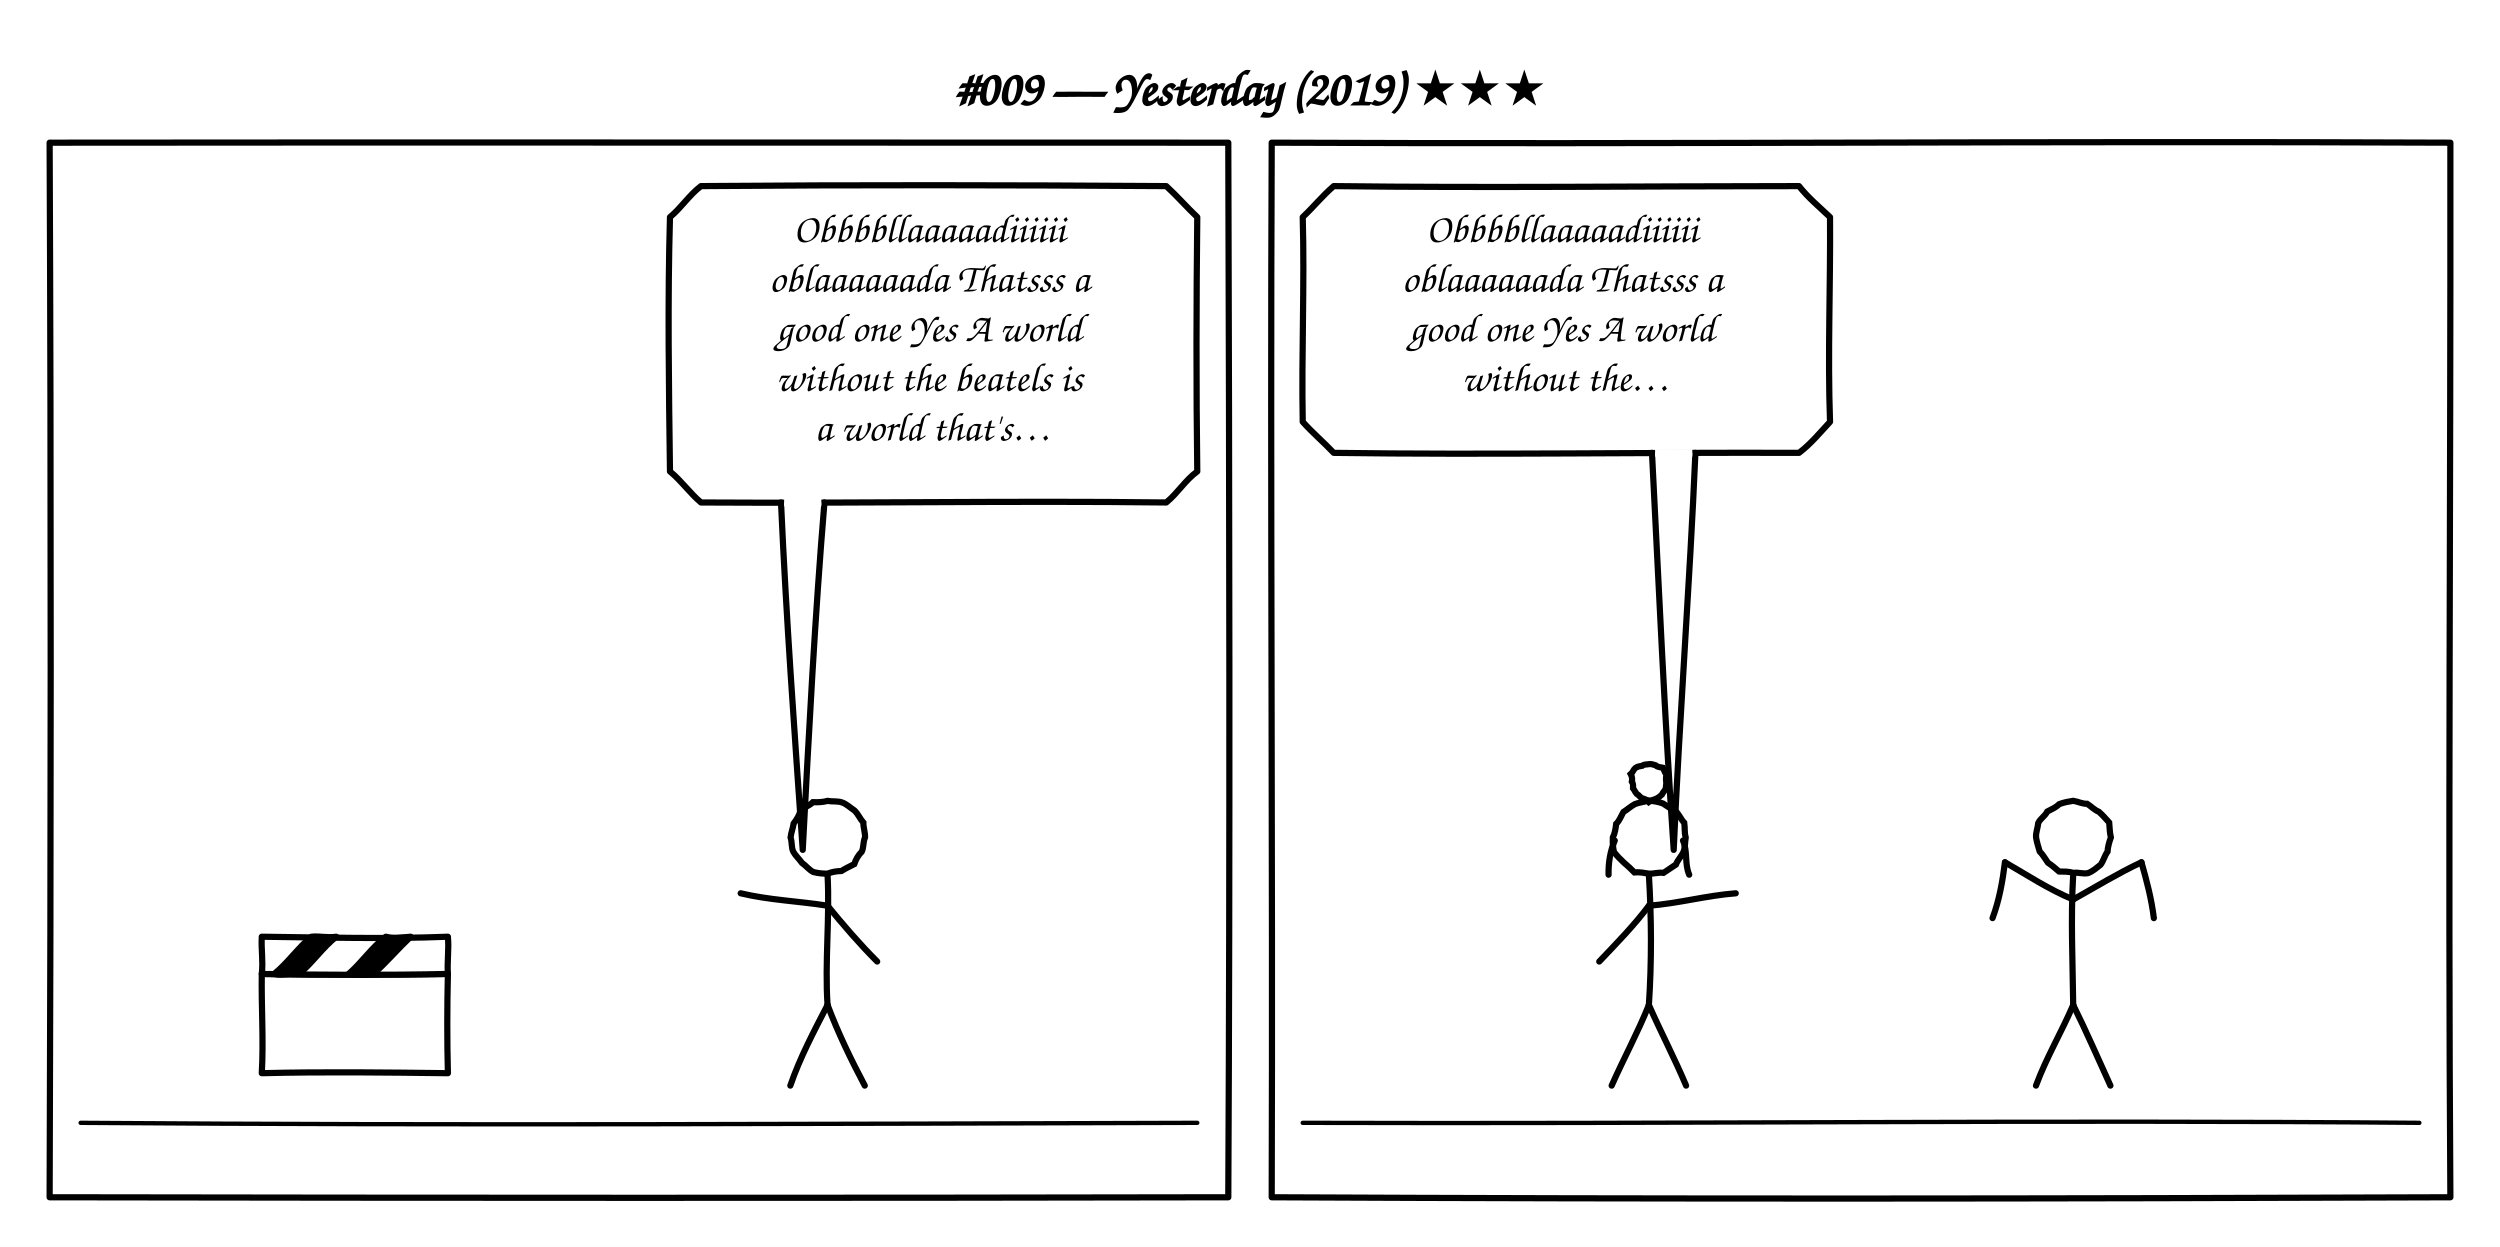
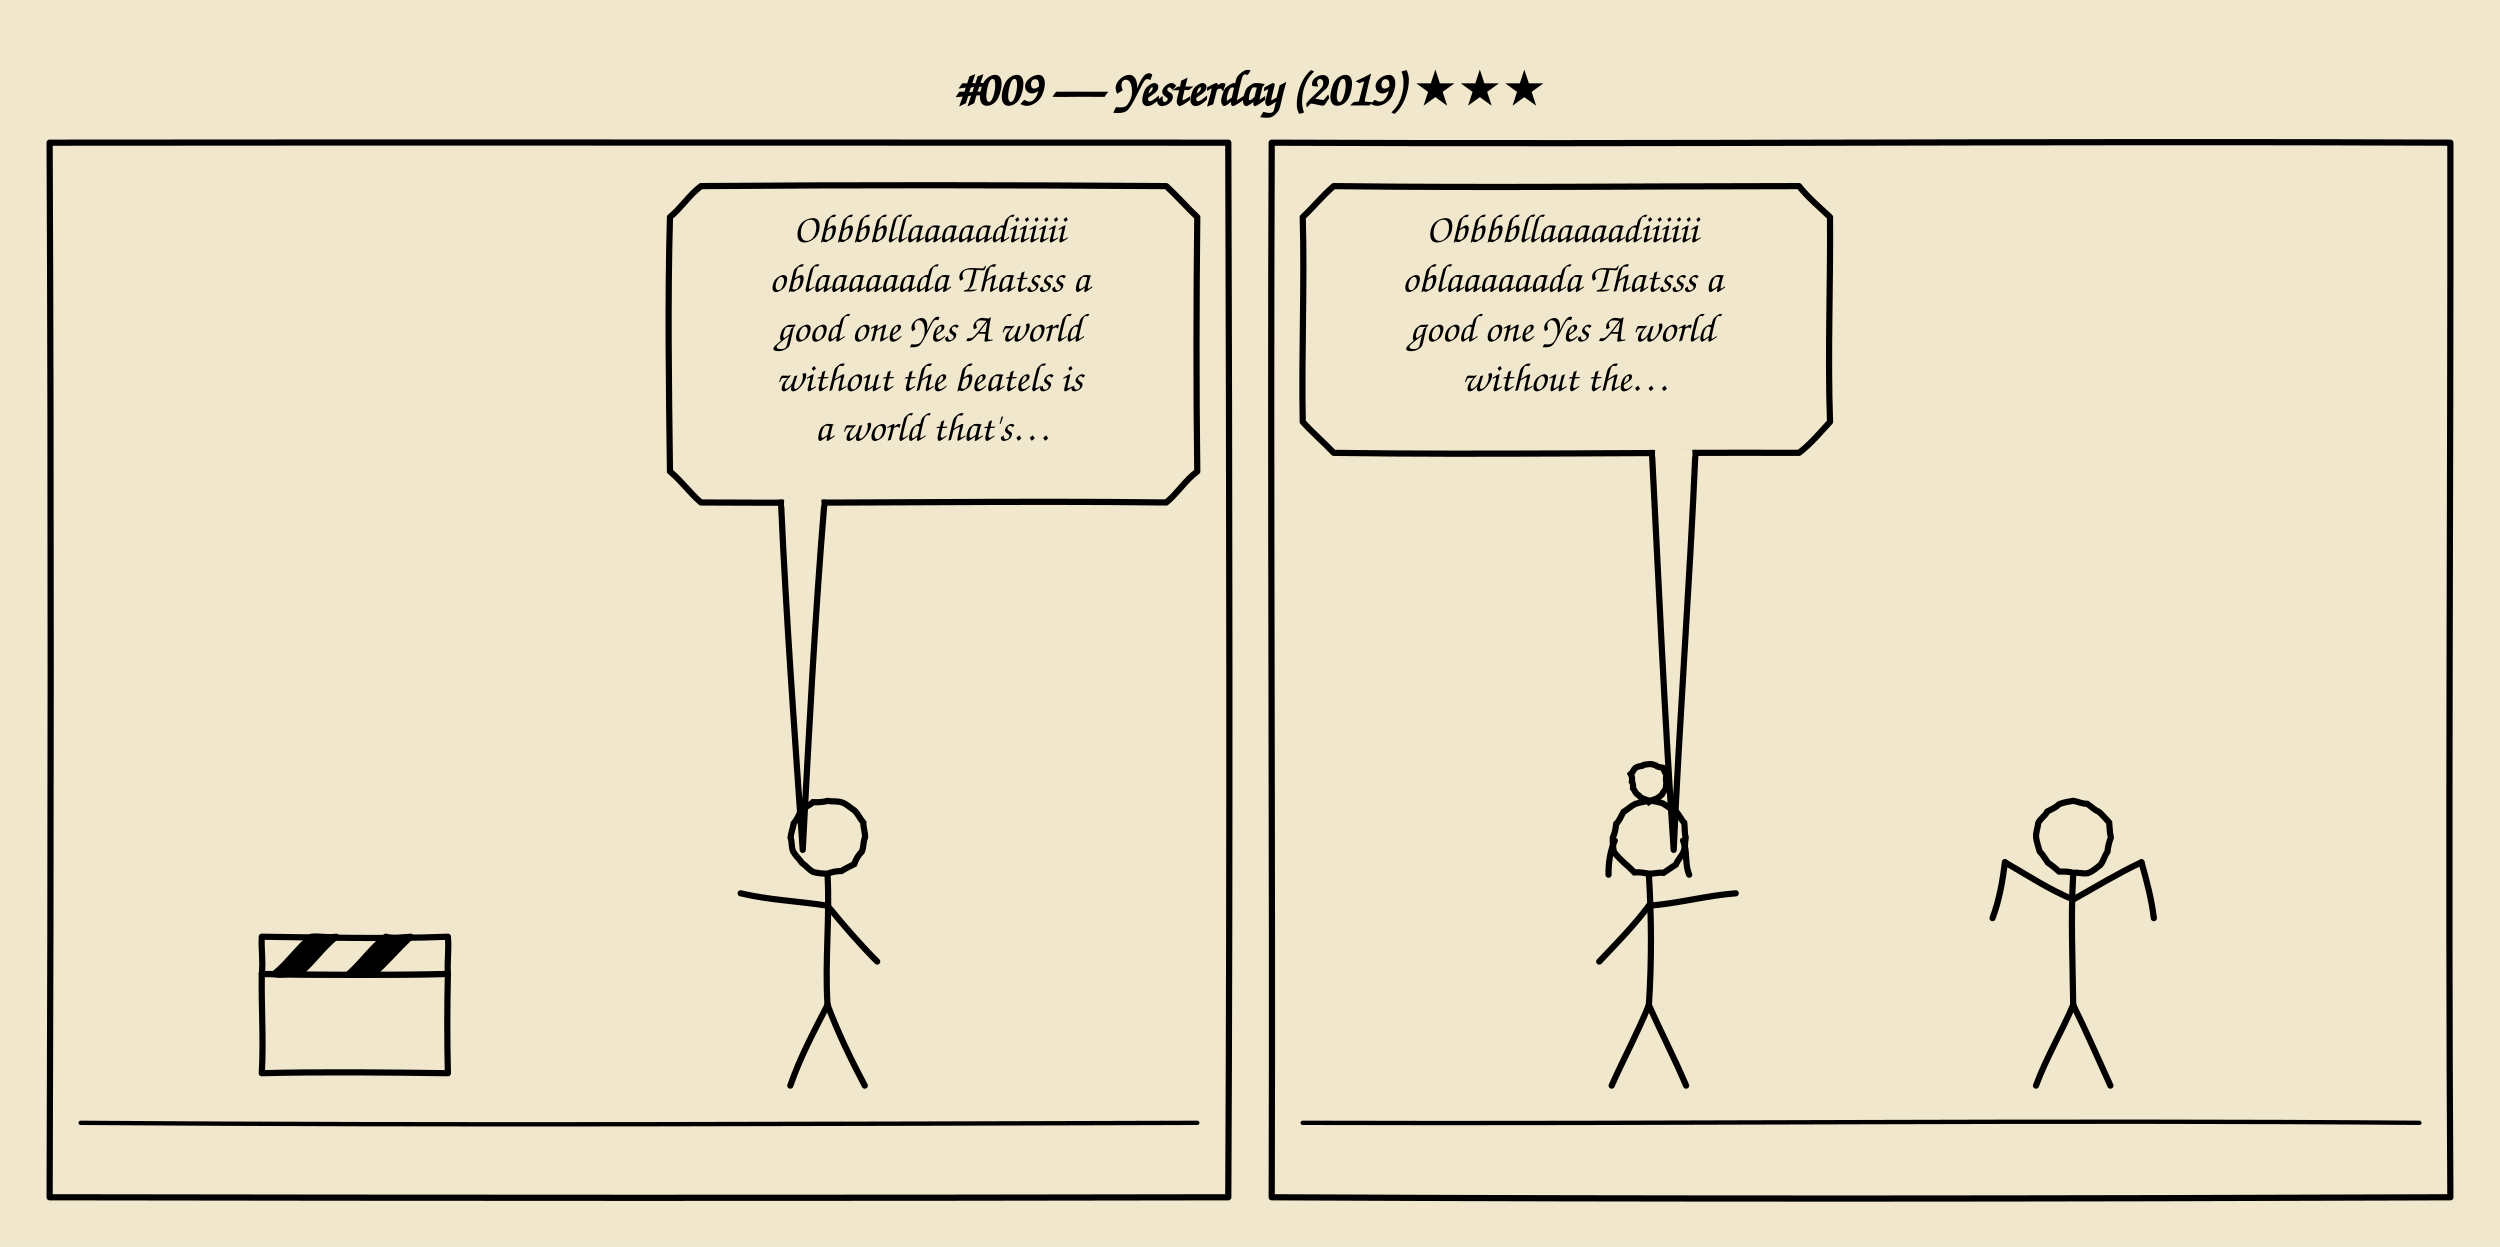
<svg xmlns="http://www.w3.org/2000/svg" viewBox="0 0 806 402" width="806" height="402" role="img" aria-label="#009 — Yesterday (2019)">
-   <rect width="100%" height="100%" fill="white" />
+   <rect width="100%" height="100%" fill="#f1e7cc" />
  <text x="403.0" y="34" text-anchor="middle" font-family="Comic Neue, Comic Sans MS, cursive" font-size="16" font-weight="700" fill="black">#009 — Yesterday (2019) ★★★</text>
  <g class="panel">
    <path d="M 16.00 46.00 C 142.67 45.85, 269.33 46.03, 396.00 46.00 C 396.35 159.33, 396.58 272.67, 396.00 386.00 C 269.33 386.26, 142.67 386.21, 16.00 386.00 C 16.41 272.67, 16.50 159.33, 16.00 46.00" fill="none" stroke="black" stroke-width="2.0" stroke-linecap="round" stroke-linejoin="round" />
    <path d="M 26.00 362.00 C 146.00 362.90, 266.00 362.32, 386.00 362.00" fill="none" stroke="black" stroke-width="1.4" stroke-linecap="round" />
    <path d="M 84.40 314.00 C 104.40 314.39, 124.40 314.23, 144.40 314.00 C 144.15 324.67, 144.13 335.33, 144.40 346.00 C 124.40 345.76, 104.40 345.50, 84.40 346.00 C 85.01 335.33, 84.23 324.67, 84.40 314.00" fill="none" stroke="black" stroke-width="2.0" stroke-linecap="round" stroke-linejoin="round" />
-     <path d="M 84.40 302.00 C 104.40 302.24, 124.40 302.78, 144.40 302.00 C 144.79 306.00, 144.12 310.00, 144.40 314.00 C 124.40 314.44, 104.40 314.32, 84.40 314.00 C 84.89 310.00, 84.16 306.00, 84.40 302.00" fill="white" stroke="black" stroke-width="2.0" stroke-linecap="round" stroke-linejoin="round" />
+     <path d="M 84.40 302.00 C 104.40 302.24, 124.40 302.78, 144.40 302.00 C 144.79 306.00, 144.12 310.00, 144.40 314.00 C 124.40 314.44, 104.40 314.32, 84.40 314.00 C 84.89 310.00, 84.16 306.00, 84.40 302.00" fill="#f1e7cc" stroke="black" stroke-width="2.0" stroke-linecap="round" stroke-linejoin="round" />
    <path d="M 88.40 314.00 C 92.81 310.41, 96.03 305.63, 100.40 302.00 C 103.07 301.72, 105.73 302.45, 108.40 302.00 C 103.95 305.55, 100.77 310.37, 96.40 314.00 C 93.73 313.50, 91.07 314.71, 88.40 314.00" fill="black" stroke="black" stroke-width="2.0" stroke-linecap="round" stroke-linejoin="round" />
    <path d="M 112.40 314.00 C 116.68 310.28, 119.84 305.44, 124.40 302.00 C 127.07 302.80, 129.73 302.16, 132.40 302.00 C 128.29 305.89, 124.63 310.23, 120.40 314.00 C 117.73 314.76, 115.07 313.66, 112.40 314.00" fill="black" stroke="black" stroke-width="2.0" stroke-linecap="round" stroke-linejoin="round" />
    <path d="M 278.89 270.00 C 278.22 271.45, 278.51 273.12, 277.84 274.57 C 276.69 275.71, 275.93 277.08, 275.40 278.60 C 274.01 279.31, 272.60 279.97, 271.28 280.81 C 269.74 280.85, 268.24 281.09, 266.80 281.66 C 265.24 281.69, 263.70 281.53, 262.19 281.13 C 260.80 280.40, 259.85 279.10, 258.58 278.22 C 257.69 276.96, 256.51 275.93, 255.74 274.58 C 255.08 273.12, 255.40 271.48, 254.88 270.00 C 255.05 268.46, 255.65 267.01, 255.88 265.48 C 256.85 264.21, 257.69 262.87, 258.11 261.31 C 259.31 260.23, 260.94 259.77, 262.09 258.62 C 263.67 258.67, 265.25 258.64, 266.80 258.21 C 268.35 258.50, 269.96 258.19, 271.48 258.71 C 273.02 259.26, 274.15 260.44, 275.49 261.31 C 276.67 262.44, 277.28 264.00, 278.35 265.22 C 278.32 266.84, 278.96 268.38, 278.89 270.00" fill="none" stroke="black" stroke-width="2.0" stroke-linecap="round" />
    <path d="M 266.80 282.00 C 267.56 296.00, 265.89 310.00, 266.80 324.00" fill="none" stroke="black" stroke-width="2.0" stroke-linecap="round" />
    <path d="M 266.80 292.00 C 257.49 290.52, 248.01 290.20, 238.80 288.00" fill="none" stroke="black" stroke-width="2.0" stroke-linecap="round" />
    <path d="M 266.80 292.00 C 271.89 298.22, 277.11 304.32, 282.80 310.00" fill="none" stroke="black" stroke-width="2.0" stroke-linecap="round" />
    <path d="M 266.80 324.00 C 262.42 332.49, 257.92 340.93, 254.80 350.00" fill="none" stroke="black" stroke-width="2.0" stroke-linecap="round" />
    <path d="M 266.80 324.00 C 270.17 332.96, 274.33 341.55, 278.80 350.00" fill="none" stroke="black" stroke-width="2.0" stroke-linecap="round" />
-     <path d="M 226.00 60.00 C 276.00 59.58, 326.00 59.66, 376.00 60.00 C 379.49 63.18, 382.57 66.77, 386.00 70.00 C 385.70 97.33, 385.64 124.67, 386.00 152.00 C 382.14 154.80, 379.67 159.01, 376.00 162.00 C 326.00 161.39, 276.00 162.33, 226.00 162.00 C 222.38 158.96, 219.68 154.99, 216.00 152.00 C 215.65 124.67, 215.22 97.33, 216.00 70.00 C 219.65 66.99, 222.20 62.87, 226.00 60.00" fill="white" stroke="black" stroke-width="2.0" stroke-linecap="round" stroke-linejoin="round" />
-     <path d="M 251.80 162.00 C 253.48 199.37, 256.19 236.68, 258.80 274.00 C 260.77 236.64, 262.69 199.28, 265.80 162.00" fill="white" stroke="black" stroke-width="2.0" stroke-linecap="round" stroke-linejoin="round" />
-     <line x1="252.8" y1="162" x2="264.8" y2="162" stroke="white" stroke-width="2.4" />
+     <path d="M 226.00 60.00 C 276.00 59.58, 326.00 59.66, 376.00 60.00 C 379.49 63.18, 382.57 66.77, 386.00 70.00 C 385.70 97.33, 385.64 124.67, 386.00 152.00 C 382.14 154.80, 379.67 159.01, 376.00 162.00 C 326.00 161.39, 276.00 162.33, 226.00 162.00 C 222.38 158.96, 219.68 154.99, 216.00 152.00 C 215.65 124.67, 215.22 97.33, 216.00 70.00 C 219.65 66.99, 222.20 62.87, 226.00 60.00" fill="#f1e7cc" stroke="black" stroke-width="2.0" stroke-linecap="round" stroke-linejoin="round" />
+     <path d="M 251.80 162.00 C 253.48 199.37, 256.19 236.68, 258.80 274.00 C 260.77 236.64, 262.69 199.28, 265.80 162.00" fill="#f1e7cc" stroke="black" stroke-width="2.0" stroke-linecap="round" stroke-linejoin="round" />
+     <line x1="252.8" y1="162" x2="264.8" y2="162" stroke="#f1e7cc" stroke-width="2.4" />
    <text x="301.0" y="78.0" text-anchor="middle" font-family="Comic Neue, Comic Sans MS, cursive" font-size="13" fill="black">
      <tspan x="301.0" dy="0">Obbbbllaaaaadiiiiii</tspan>
      <tspan x="301.0" dy="16">oblaaaaaada Thatsss a</tspan>
      <tspan x="301.0" dy="16">good one Yes A world</tspan>
      <tspan x="301.0" dy="16">without the beatels is</tspan>
      <tspan x="301.0" dy="16">a world that's…</tspan>
    </text>
  </g>
  <g class="panel">
    <path d="M 410.00 46.00 C 536.67 46.56, 663.33 45.40, 790.00 46.00 C 790.12 159.33, 789.23 272.67, 790.00 386.00 C 663.33 386.49, 536.67 386.62, 410.00 386.00 C 410.36 272.67, 409.49 159.33, 410.00 46.00" fill="none" stroke="black" stroke-width="2.0" stroke-linecap="round" stroke-linejoin="round" />
    <path d="M 420.00 362.00 C 540.00 362.39, 660.00 361.01, 780.00 362.00" fill="none" stroke="black" stroke-width="1.4" stroke-linecap="round" />
    <path d="M 543.48 270.00 C 543.19 271.53, 543.36 273.14, 542.76 274.62 C 542.12 276.09, 540.90 277.22, 540.32 278.72 C 538.96 279.57, 537.69 280.57, 536.33 281.41 C 534.74 281.17, 533.18 281.75, 531.60 281.66 C 530.05 281.42, 528.52 281.10, 526.93 281.26 C 525.85 280.15, 524.71 279.08, 523.52 278.08 C 522.37 277.03, 521.29 275.90, 520.34 274.67 C 519.98 273.13, 519.91 271.57, 519.98 270.00 C 520.66 268.62, 520.88 267.13, 521.05 265.63 C 522.16 264.55, 522.63 263.08, 523.39 261.79 C 524.68 260.99, 525.78 259.93, 527.14 259.22 C 528.58 258.69, 530.13 258.54, 531.60 258.07 C 533.14 258.29, 534.68 258.49, 536.14 259.04 C 537.45 259.88, 538.71 260.81, 540.15 261.45 C 541.36 262.53, 541.89 264.13, 543.01 265.27 C 543.25 266.84, 543.01 268.46, 543.48 270.00" fill="none" stroke="black" stroke-width="2.0" stroke-linecap="round" />
    <path d="M 537.18 252.00 C 537.28 252.76, 537.06 253.50, 537.03 254.25 C 536.70 254.95, 536.09 255.47, 535.79 256.19 C 535.23 256.74, 534.61 257.21, 533.90 257.54 C 533.11 257.84, 532.30 258.05, 531.60 258.54 C 531.03 257.82, 530.20 257.60, 529.38 257.35 C 528.72 256.99, 528.34 256.29, 527.67 255.93 C 527.18 255.39, 526.93 254.69, 526.48 254.12 C 526.51 253.39, 526.58 252.65, 526.12 252.00 C 526.29 251.15, 526.17 250.35, 525.76 249.58 C 526.40 249.04, 526.59 248.17, 527.22 247.62 C 527.89 247.11, 528.69 247.03, 529.48 246.88 C 530.10 246.34, 530.89 246.53, 531.60 246.36 C 532.37 246.22, 533.07 246.53, 533.78 246.74 C 534.43 247.35, 535.29 247.34, 536.09 247.51 C 536.52 248.20, 536.68 249.03, 537.21 249.68 C 537.21 250.45, 537.01 251.22, 537.18 252.00" fill="none" stroke="black" stroke-width="2.0" stroke-linecap="round" />
    <path d="M 520.60 271.00 C 519.09 274.51, 518.53 278.20, 518.60 282.00" fill="none" stroke="black" stroke-width="2.0" stroke-linecap="round" />
    <path d="M 542.60 271.00 C 544.16 274.51, 543.06 278.49, 544.60 282.00" fill="none" stroke="black" stroke-width="2.0" stroke-linecap="round" />
    <path d="M 531.60 282.00 C 532.45 296.00, 532.52 310.00, 531.60 324.00" fill="none" stroke="black" stroke-width="2.0" stroke-linecap="round" />
    <path d="M 531.60 292.00 C 541.02 291.29, 550.18 288.71, 559.60 288.00" fill="none" stroke="black" stroke-width="2.0" stroke-linecap="round" />
    <path d="M 531.60 292.00 C 526.76 298.44, 521.12 304.17, 515.60 310.00" fill="none" stroke="black" stroke-width="2.0" stroke-linecap="round" />
    <path d="M 531.60 324.00 C 528.04 332.87, 523.47 341.27, 519.60 350.00" fill="none" stroke="black" stroke-width="2.0" stroke-linecap="round" />
    <path d="M 531.60 324.00 C 535.45 332.74, 539.89 341.20, 543.60 350.00" fill="none" stroke="black" stroke-width="2.0" stroke-linecap="round" />
    <path d="M 680.55 270.00 C 680.00 271.48, 679.58 273.00, 679.46 274.58 C 678.51 275.89, 678.18 277.52, 677.21 278.81 C 675.93 279.81, 674.72 280.92, 673.16 281.50 C 671.57 281.83, 669.99 281.15, 668.40 281.43 C 666.92 280.91, 665.38 281.02, 663.85 280.98 C 662.70 279.97, 661.54 278.98, 660.26 278.14 C 659.38 276.91, 658.65 275.58, 657.58 274.48 C 657.16 273.00, 656.66 271.53, 656.43 270.00 C 656.30 268.39, 657.00 266.90, 657.13 265.33 C 657.82 263.88, 659.35 263.09, 660.04 261.64 C 661.40 260.94, 662.81 260.32, 663.94 259.24 C 665.38 258.70, 666.88 258.41, 668.40 258.18 C 669.92 258.41, 671.32 259.20, 672.90 259.14 C 674.18 259.96, 675.23 261.14, 676.68 261.72 C 677.90 262.78, 678.93 264.01, 680.01 265.19 C 680.17 266.80, 680.15 268.42, 680.55 270.00" fill="none" stroke="black" stroke-width="2.0" stroke-linecap="round" />
    <path d="M 668.40 282.00 C 667.57 296.00, 668.24 310.00, 668.40 324.00" fill="none" stroke="black" stroke-width="2.0" stroke-linecap="round" />
    <path d="M 668.40 290.00 C 660.63 286.81, 653.64 282.17, 646.40 278.00" fill="none" stroke="black" stroke-width="2.0" stroke-linecap="round" />
    <path d="M 646.40 278.00 C 645.63 284.12, 644.57 290.19, 642.40 296.00" fill="none" stroke="black" stroke-width="2.0" stroke-linecap="round" />
    <path d="M 668.40 290.00 C 675.69 285.92, 682.82 281.55, 690.40 278.00" fill="none" stroke="black" stroke-width="2.0" stroke-linecap="round" />
    <path d="M 690.40 278.00 C 692.09 283.92, 693.66 289.87, 694.40 296.00" fill="none" stroke="black" stroke-width="2.0" stroke-linecap="round" />
    <path d="M 668.40 324.00 C 664.63 332.77, 659.72 341.02, 656.40 350.00" fill="none" stroke="black" stroke-width="2.0" stroke-linecap="round" />
    <path d="M 668.40 324.00 C 672.65 332.55, 676.43 341.32, 680.40 350.00" fill="none" stroke="black" stroke-width="2.0" stroke-linecap="round" />
-     <path d="M 430.00 60.00 C 480.00 60.62, 530.00 60.01, 580.00 60.00 C 582.92 63.74, 586.59 66.74, 590.00 70.00 C 590.18 92.00, 589.22 114.00, 590.00 136.00 C 586.80 139.46, 583.79 143.13, 580.00 146.00 C 530.00 145.81, 480.00 146.70, 430.00 146.00 C 426.76 142.57, 423.14 139.53, 420.00 136.00 C 419.58 114.00, 420.62 92.00, 420.00 70.00 C 423.44 66.77, 426.40 63.07, 430.00 60.00" fill="white" stroke="black" stroke-width="2.0" stroke-linecap="round" stroke-linejoin="round" />
-     <path d="M 532.60 146.00 C 534.79 188.67, 536.68 231.37, 539.60 274.00 C 541.46 231.31, 544.76 188.69, 546.60 146.00" fill="white" stroke="black" stroke-width="2.0" stroke-linecap="round" stroke-linejoin="round" />
-     <line x1="533.6" y1="146" x2="545.6" y2="146" stroke="white" stroke-width="2.4" />
+     <path d="M 430.00 60.00 C 480.00 60.62, 530.00 60.01, 580.00 60.00 C 582.92 63.74, 586.59 66.74, 590.00 70.00 C 590.18 92.00, 589.22 114.00, 590.00 136.00 C 586.80 139.46, 583.79 143.13, 580.00 146.00 C 530.00 145.81, 480.00 146.70, 430.00 146.00 C 426.76 142.57, 423.14 139.53, 420.00 136.00 C 419.58 114.00, 420.62 92.00, 420.00 70.00 C 423.44 66.77, 426.40 63.07, 430.00 60.00" fill="#f1e7cc" stroke="black" stroke-width="2.0" stroke-linecap="round" stroke-linejoin="round" />
+     <path d="M 532.60 146.00 C 534.79 188.67, 536.68 231.37, 539.60 274.00 C 541.46 231.31, 544.76 188.69, 546.60 146.00" fill="#f1e7cc" stroke="black" stroke-width="2.0" stroke-linecap="round" stroke-linejoin="round" />
+     <line x1="533.6" y1="146" x2="545.6" y2="146" stroke="#f1e7cc" stroke-width="2.4" />
    <text x="505.0" y="78.0" text-anchor="middle" font-family="Comic Neue, Comic Sans MS, cursive" font-size="13" fill="black">
      <tspan x="505.0" dy="0">Obbbbllaaaaadiiiiii</tspan>
      <tspan x="505.0" dy="16">oblaaaaaada Thatsss a</tspan>
      <tspan x="505.0" dy="16">good one Yes A world</tspan>
      <tspan x="505.0" dy="16">without the…</tspan>
    </text>
  </g>
</svg>
